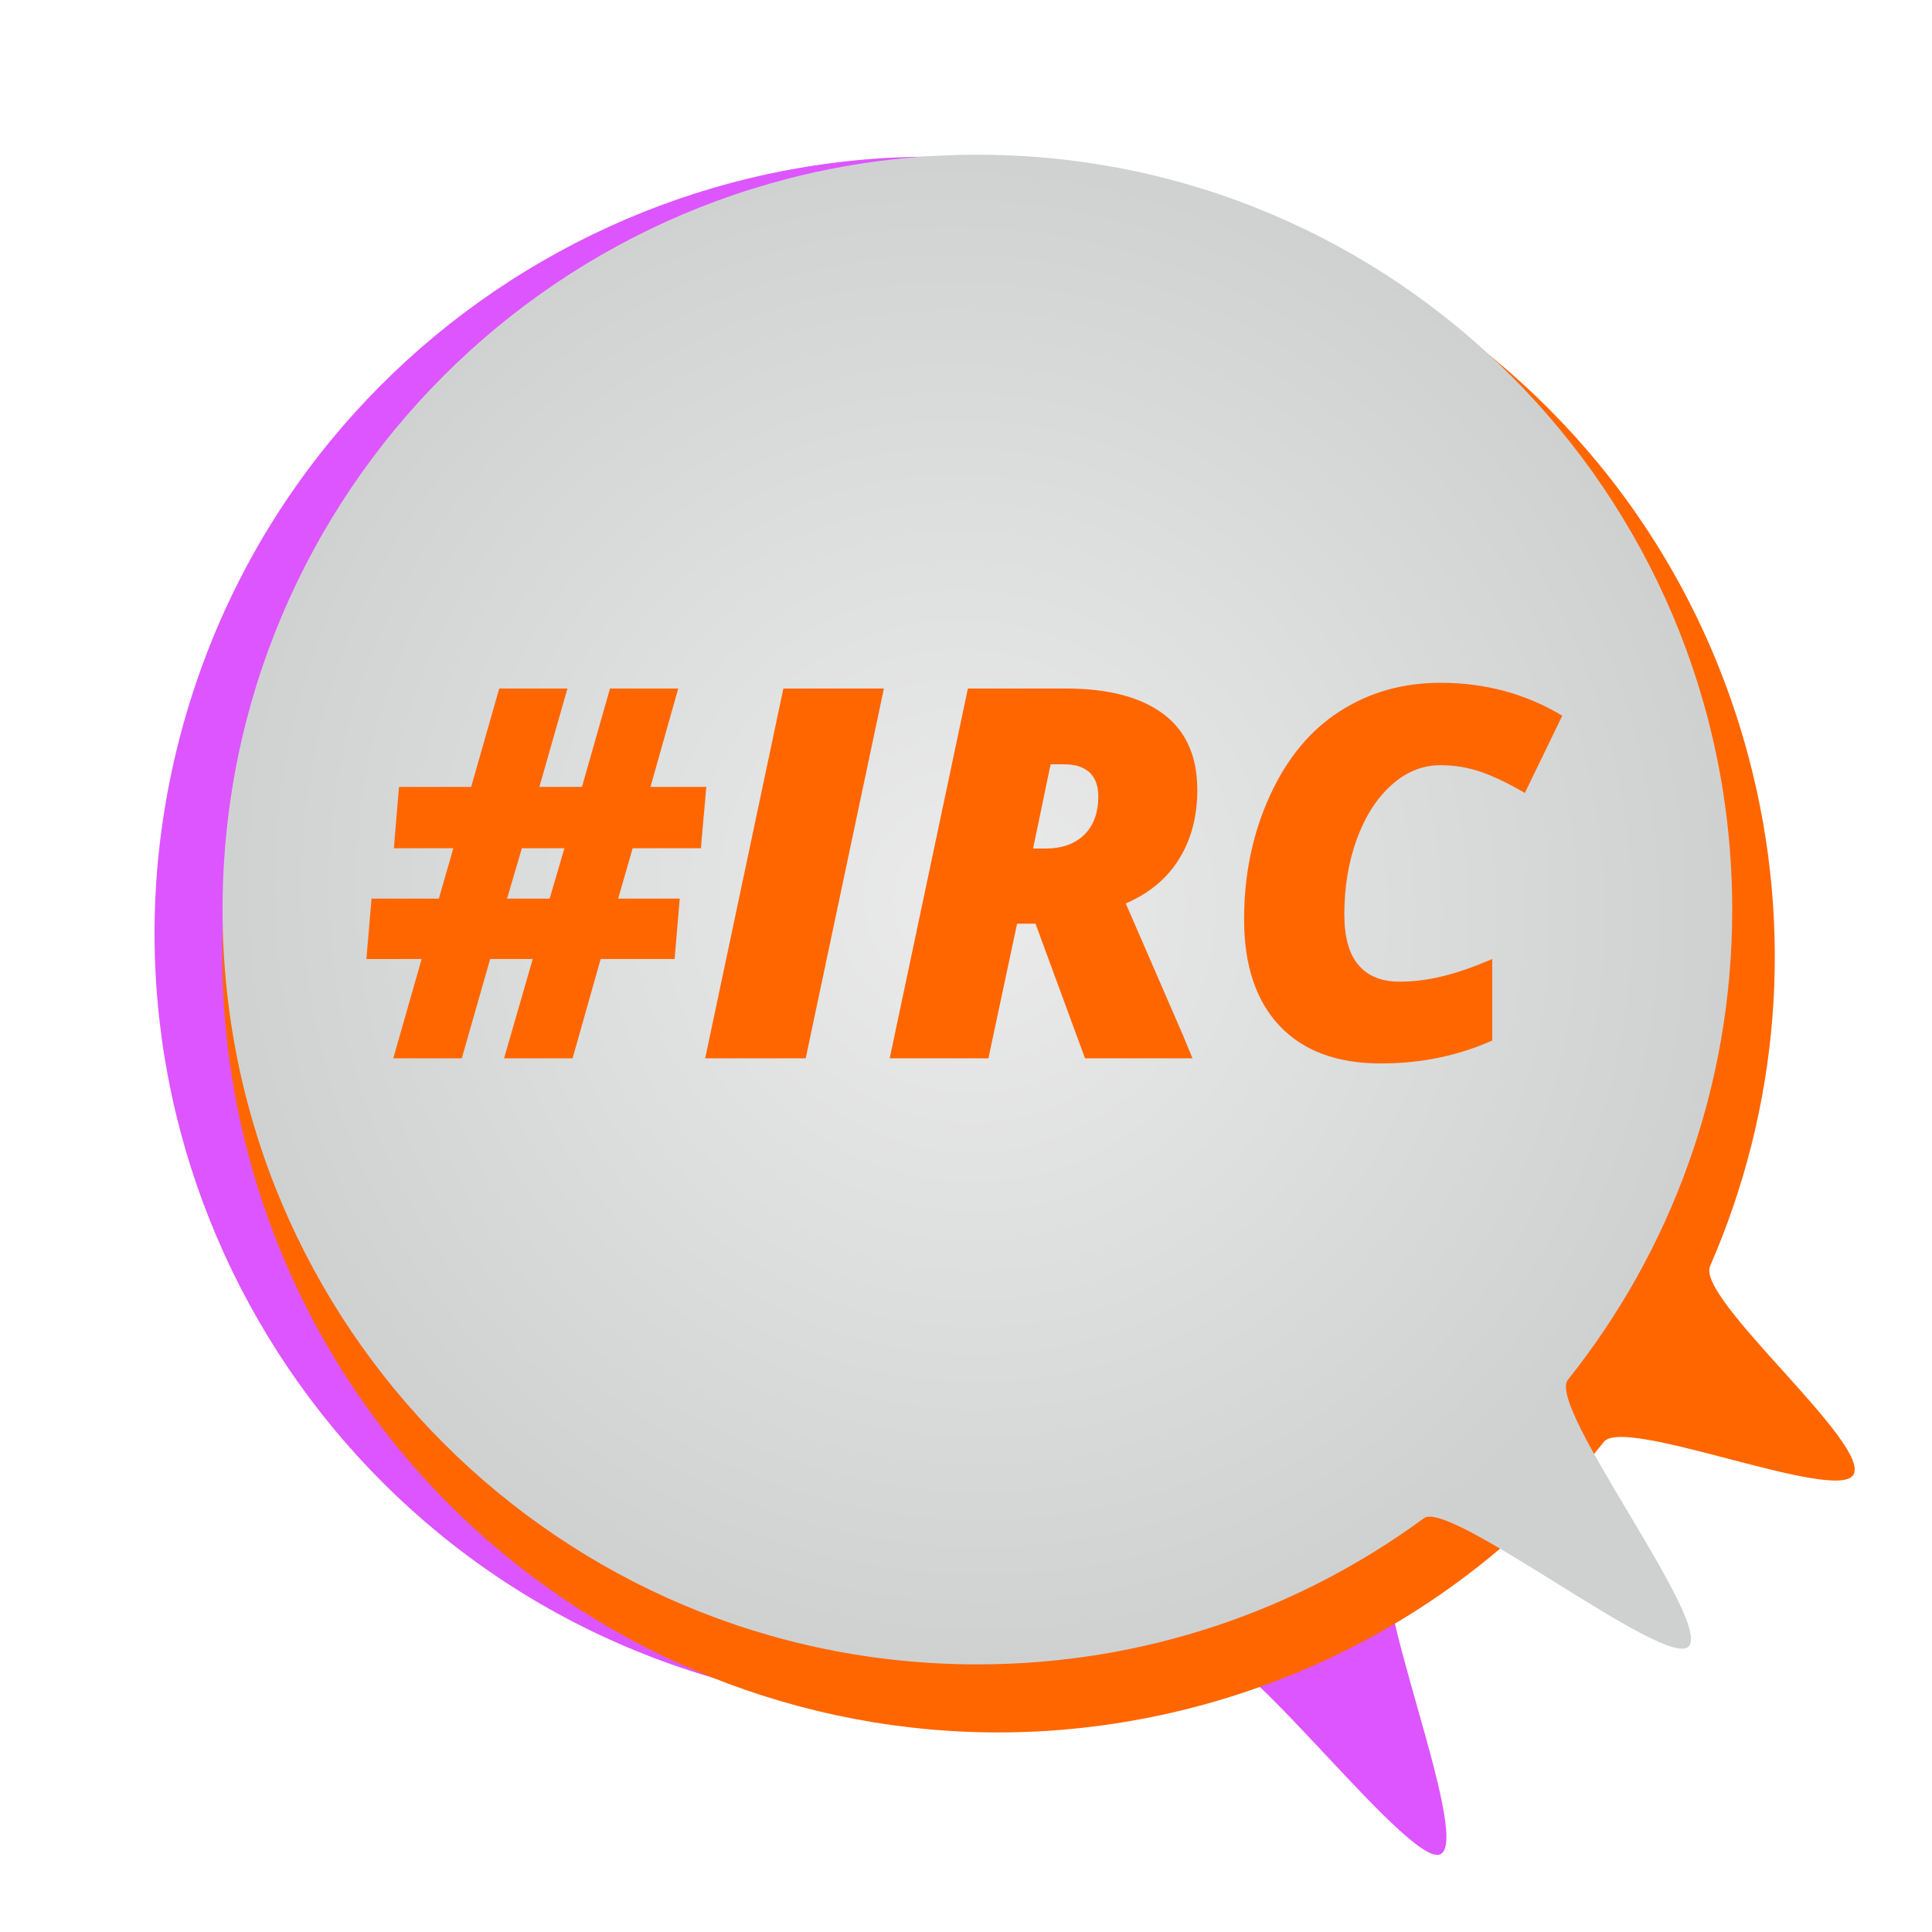
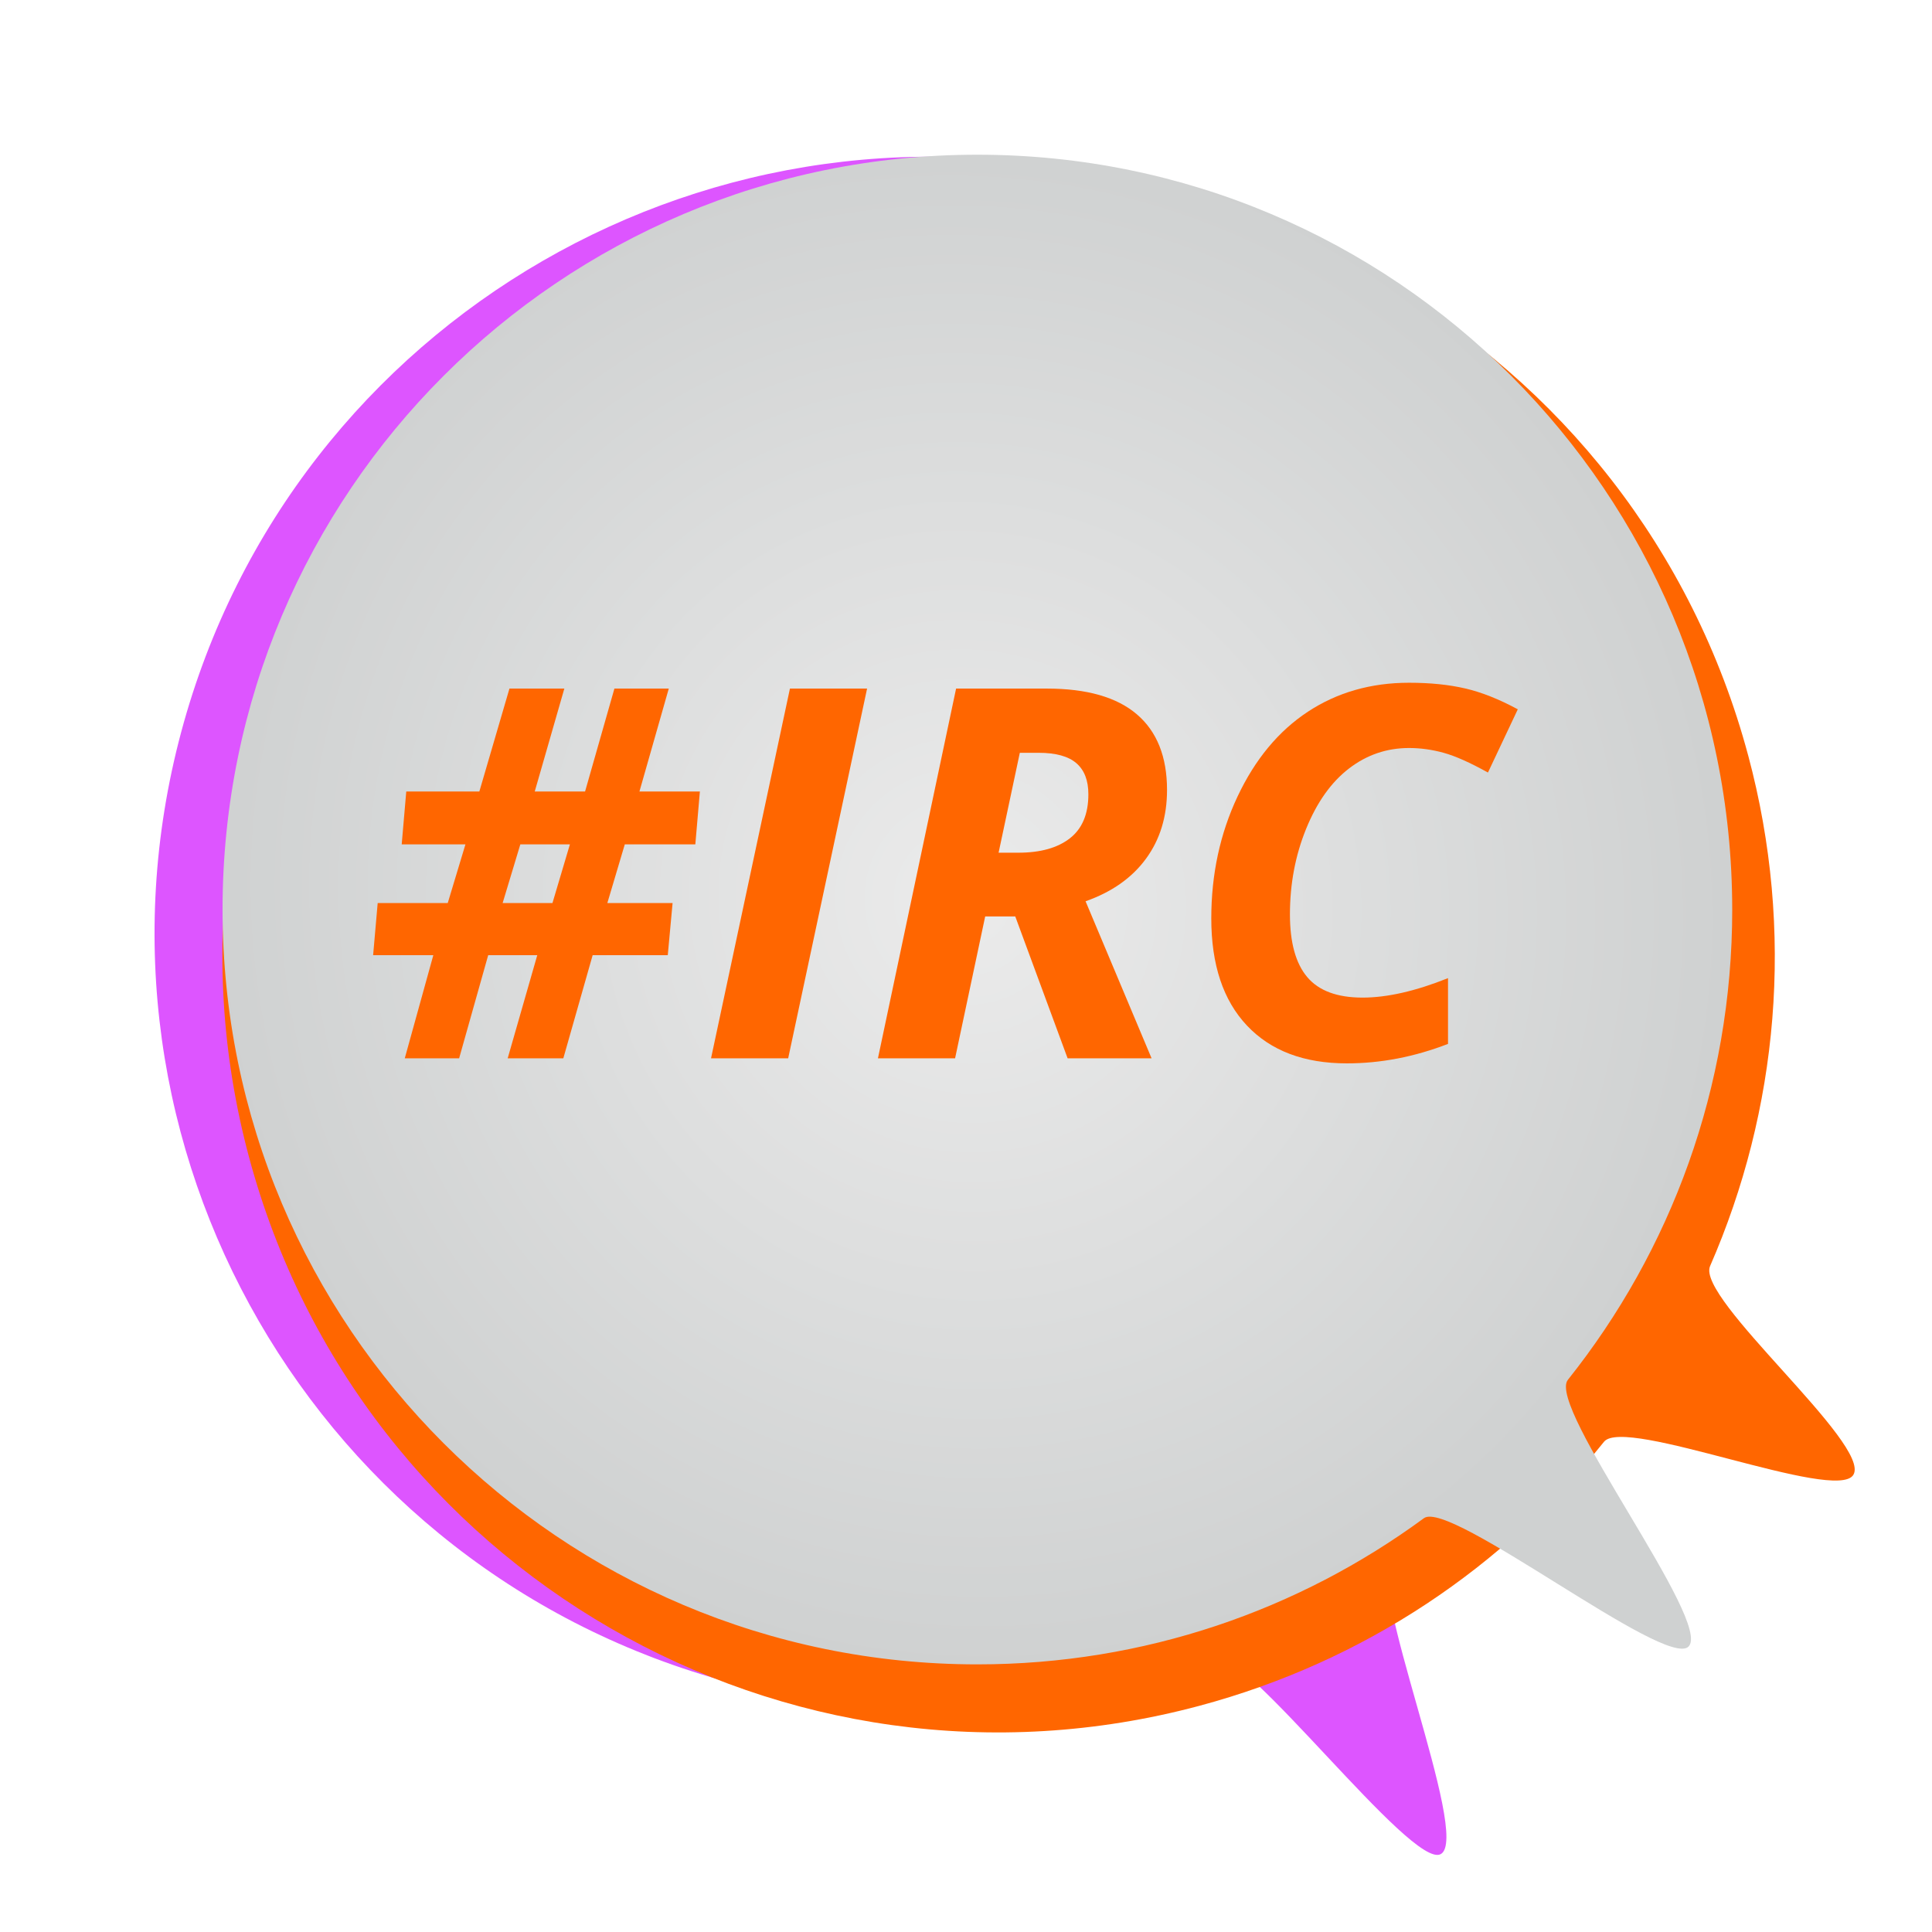
<svg xmlns="http://www.w3.org/2000/svg" xmlns:xlink="http://www.w3.org/1999/xlink" width="100" height="100" id="svg3839" version="1.1">
  <defs id="defs3841">
    <linearGradient id="linearGradient3882-5">
      <stop style="stop-color:#404040;stop-opacity:1;" offset="0" id="stop3884-1" />
      <stop style="stop-color:#808080;stop-opacity:1;" offset="1" id="stop3886-5" />
    </linearGradient>
    <radialGradient r="14.859" fy="78.053" fx="77.871" cy="78.053" cx="77.871" gradientTransform="matrix(0.5131857,0.8888638,-0.8660252,0.5000004,105.5042,-30.18999)" gradientUnits="userSpaceOnUse" id="radialGradient4378" xlink:href="#linearGradient5789-6" />
    <linearGradient id="linearGradient5789-6">
      <stop id="stop5791-8" offset="0" style="stop-color:#f7f7f7;stop-opacity:1;" />
      <stop id="stop5793-8" offset="1" style="stop-color:#d0d3d4;stop-opacity:1;" />
    </linearGradient>
    <radialGradient r="9.27" fy="247.498" fx="122.966" cy="247.498" cx="122.966" gradientTransform="matrix(0.2876795,0.4921726,-0.4889214,0.2857791,208.5988,116.2478)" gradientUnits="userSpaceOnUse" id="radialGradient4380" xlink:href="#linearGradient5862" />
    <linearGradient id="linearGradient5862">
      <stop style="stop-color:#5c5c5c;stop-opacity:1" offset="0" id="stop5864" />
      <stop style="stop-color:#232323;stop-opacity:1" offset="1" id="stop5866" />
    </linearGradient>
-     <filter color-interpolation-filters="sRGB" id="filter5817">
-       <feGaussianBlur stdDeviation="0.208" id="feGaussianBlur5819" />
-     </filter>
    <linearGradient y2="205.446" x2="8.304" y1="189.249" x1="8.304" gradientUnits="userSpaceOnUse" id="linearGradient5011-6">
      <stop id="stop5013-0" style="stop-color:#c2ffff;stop-opacity:1;" offset="0" />
      <stop id="stop5015-3" style="stop-color:#9DCAEA" offset="1" />
    </linearGradient>
    <radialGradient r="40.307" fy="-930.557" fx="2184.907" cy="-930.557" cx="2184.907" gradientTransform="matrix(0.5975299,0.8019498,-0.8018833,0.5974807,133.1623,-2126.753)" gradientUnits="userSpaceOnUse" id="radialGradient9241" xlink:href="#linearGradient3882-5" />
    <radialGradient xlink:href="#linearGradient5011-6" id="radialGradient9276" gradientUnits="userSpaceOnUse" gradientTransform="matrix(10.21596,-8.7059644e-6,7.4256772e-6,8.713617,-397.6177,622.9592)" cx="42.347" cy="43.082" fx="42.347" fy="43.082" r="3.328" />
    <radialGradient xlink:href="#linearGradient5368" id="radialGradient121392" gradientUnits="userSpaceOnUse" gradientTransform="matrix(0.6957105,0.6957105,-0.712963,0.7129589,205.9447,138.8754)" cx="77.995" cy="78.256" fx="77.995" fy="78.256" r="14.859" />
    <linearGradient id="linearGradient5368">
      <stop style="stop-color:#853500;stop-opacity:1;" offset="0" id="stop5370" />
      <stop style="stop-color:#552200;stop-opacity:1;" offset="1" id="stop5372" />
    </linearGradient>
    <radialGradient xlink:href="#linearGradient5368" id="radialGradient9369" gradientUnits="userSpaceOnUse" gradientTransform="matrix(1.870818,1.857162,-1.917211,1.903206,53.88504,708.6824)" cx="77.995" cy="78.256" fx="77.995" fy="78.256" r="14.859" />
    <radialGradient r="14.859" fy="78.053" fx="77.871" cy="78.053" cx="77.871" gradientTransform="matrix(0.493512,0.854788,-0.8328249,0.4808322,187.8425,223.0109)" gradientUnits="userSpaceOnUse" id="radialGradient4469" xlink:href="#linearGradient6104" />
    <linearGradient id="linearGradient6104">
      <stop id="stop6106" offset="0" style="stop-color:#ebebeb;stop-opacity:1;" />
      <stop id="stop6108" offset="1" style="stop-color:#cfd1d1;stop-opacity:1;" />
    </linearGradient>
    <radialGradient xlink:href="#linearGradient6104" id="radialGradient9419" gradientUnits="userSpaceOnUse" gradientTransform="matrix(1.34933,2.337108,-2.277058,1.314661,122.6999,714.3879)" cx="77.871" cy="78.053" fx="77.871" fy="78.053" r="14.859" />
    <radialGradient xlink:href="#linearGradient5368" id="radialGradient9423" gradientUnits="userSpaceOnUse" gradientTransform="matrix(1.968526,1.954156,-2.017342,2.002605,56.17704,691.2552)" cx="77.995" cy="78.256" fx="77.995" fy="78.256" r="14.859" />
    <linearGradient id="linearGradient5789">
      <stop style="stop-color:#f7f7f7;stop-opacity:1;" offset="0" id="stop5791" />
      <stop style="stop-color:#d0d3d4;stop-opacity:1;" offset="1" id="stop5793" />
    </linearGradient>
    <radialGradient r="14.859" fy="78.053" fx="77.871" cy="78.053" cx="77.871" gradientTransform="matrix(0.5131857,0.8888638,-0.8660252,0.5000004,105.5042,-30.18999)" gradientUnits="userSpaceOnUse" id="radialGradient5970" xlink:href="#linearGradient5789" />
  </defs>
  <g id="layer1" transform="translate(0,-952.3622)">
    <path id="path6102" d="m 86.975,1011.046 c -2.449,9.14 -7.861,16.695 -14.926,21.909 -1.48,1.092 4.136,14.497 2.523,15.376 -1.503,0.82 -10.226,-10.871 -11.825,-10.247 -7.694,3.002 -16.378,3.666 -24.967,1.365 -21.428,-5.742 -34.144,-27.767 -28.402,-49.194 5.742,-21.428 27.766,-34.144 49.194,-28.402 21.428,5.742 34.144,27.766 28.402,49.194 z" style="color:#000000;fill:#dd55ff;fill-opacity:1;fill-rule:nonzero;stroke:none;stroke-width:2;marker:none;visibility:visible;display:inline;overflow:visible;enable-background:accumulate" />
    <path style="color:#000000;fill:#ff6600;fill-opacity:1;fill-rule:nonzero;stroke:none;stroke-width:2;marker:none;visibility:visible;display:inline;overflow:visible;enable-background:accumulate" d="m 90.485,991.46 c 2.449,9.14 1.54,18.389 -1.972,26.436 -0.735,1.685 8.373,9.237 7.416,10.805 -0.892,1.461 -11.835,-3.051 -12.907,-1.712 -5.162,6.447 -12.351,11.364 -20.94,13.665 -21.428,5.742 -43.453,-6.974 -49.194,-28.402 -5.742,-21.428 6.975,-43.453 28.402,-49.194 21.428,-5.741 43.453,6.975 49.194,28.402 z" id="path6098" />
    <path id="path6090" d="m 89.66,999.441 c 0,9.204 -3.183,17.665 -8.508,24.342 -1.115,1.399 7.535,12.579 6.241,13.811 -1.206,1.149 -12.345,-7.639 -13.69,-6.651 -6.473,4.757 -14.465,7.567 -23.114,7.567 -21.578,0 -39.07,-17.492 -39.07,-39.07 0,-21.578 17.492,-39.07 39.07,-39.07 21.578,0 39.07,17.492 39.07,39.07 z" style="color:#000000;fill:url(#radialGradient9419);fill-opacity:1;fill-rule:nonzero;stroke:none;stroke-width:2;marker:none;visibility:visible;display:inline;overflow:visible;enable-background:accumulate" />
-     <text id="text6092" y="1007.141" x="18.777" style="font-size:26.809px;font-style:italic;font-variant:normal;font-weight:800;font-stretch:normal;text-align:start;line-height:125%;letter-spacing:0px;word-spacing:0px;writing-mode:lr-tb;text-anchor:start;fill:#ff6600;fill-opacity:1;stroke:none;font-family:Open Sans;-inkscape-font-specification:Open Sans Ultra-Bold Italic" xml:space="preserve">
-       <tspan y="1007.141" x="18.777" id="tspan6094">#IRC</tspan>
-     </text>
+     <g style="font-size:26.809px;font-style:italic;font-variant:normal;font-weight:800;font-stretch:normal;text-align:start;line-height:125%;letter-spacing:0px;word-spacing:0px;writing-mode:lr-tb;text-anchor:start;fill:#ff6600;fill-opacity:1;stroke:none;font-family:Open Sans;-inkscape-font-specification:Open Sans Ultra-Bold Italic" id="text6092">
+       <path d="m 32.339,996.067 -0.903,3.037 3.377,0 -0.249,2.697 -3.888,0 -1.519,5.341 -2.88,0 1.532,-5.341 -2.54,0 -1.505,5.341 -2.814,0 1.479,-5.341 -3.116,0 0.236,-2.697 3.626,0 0.916,-3.037 -3.299,0 0.236,-2.736 3.783,0 1.558,-5.328 2.841,0 -1.532,5.328 2.605,0 1.519,-5.328 2.814,0 -1.519,5.328 3.129,0 -0.236,2.736 z m -6.323,3.037 2.579,0 0.903,-3.037 -2.566,0 z" style="" id="path3022" />
+       <path d="m 36.803,1007.141 4.084,-19.138 3.993,0 -4.084,19.138 z" style="" id="path3024" />
+       <path d="m 51.687,996.498 1.021,0 c 1.143,1e-5 2.033,-0.249 2.67,-0.746 0.637,-0.497 0.956,-1.257 0.956,-2.278 -1.1e-5,-0.716 -0.207,-1.252 -0.622,-1.61 -0.415,-0.358 -1.067,-0.537 -1.957,-0.537 l -0.969,0 z m -0.694,3.299 -1.558,7.344 -3.993,0 4.045,-19.138 4.7,0 c 2.068,2e-5 3.622,0.445 4.66,1.335 1.039,0.89 1.558,2.195 1.558,3.914 -1.5e-5,1.379 -0.362,2.564 -1.087,3.554 -0.724,0.991 -1.767,1.726 -3.129,2.206 l 3.417,8.129 -4.346,0 -2.71,-7.344 z" style="" id="path3026" />
+       <path d="m 72.933,991.079 c -1.152,2e-5 -2.188,0.353 -3.109,1.06 -0.921,0.707 -1.66,1.748 -2.219,3.122 -0.559,1.375 -0.838,2.852 -0.838,4.431 -6e-6,1.457 0.299,2.54 0.897,3.246 0.598,0.707 1.551,1.06 2.86,1.06 1.274,0 2.749,-0.336 4.425,-1.008 l 0,3.404 c -1.737,0.672 -3.482,1.008 -5.236,1.008 -2.217,0 -3.94,-0.652 -5.171,-1.957 -1.231,-1.305 -1.846,-3.153 -1.846,-5.544 -2e-6,-2.286 0.454,-4.392 1.361,-6.316 0.908,-1.924 2.121,-3.386 3.639,-4.385 1.518,-0.999 3.264,-1.499 5.236,-1.499 1.091,2e-5 2.06,0.098 2.906,0.295 0.847,0.196 1.754,0.556 2.723,1.08 l -1.545,3.273 c -0.925,-0.515 -1.689,-0.855 -2.291,-1.021 -0.602,-0.166 -1.2,-0.249 -1.793,-0.249 z" style="" id="path3028" />
+     </g>
  </g>
</svg>
